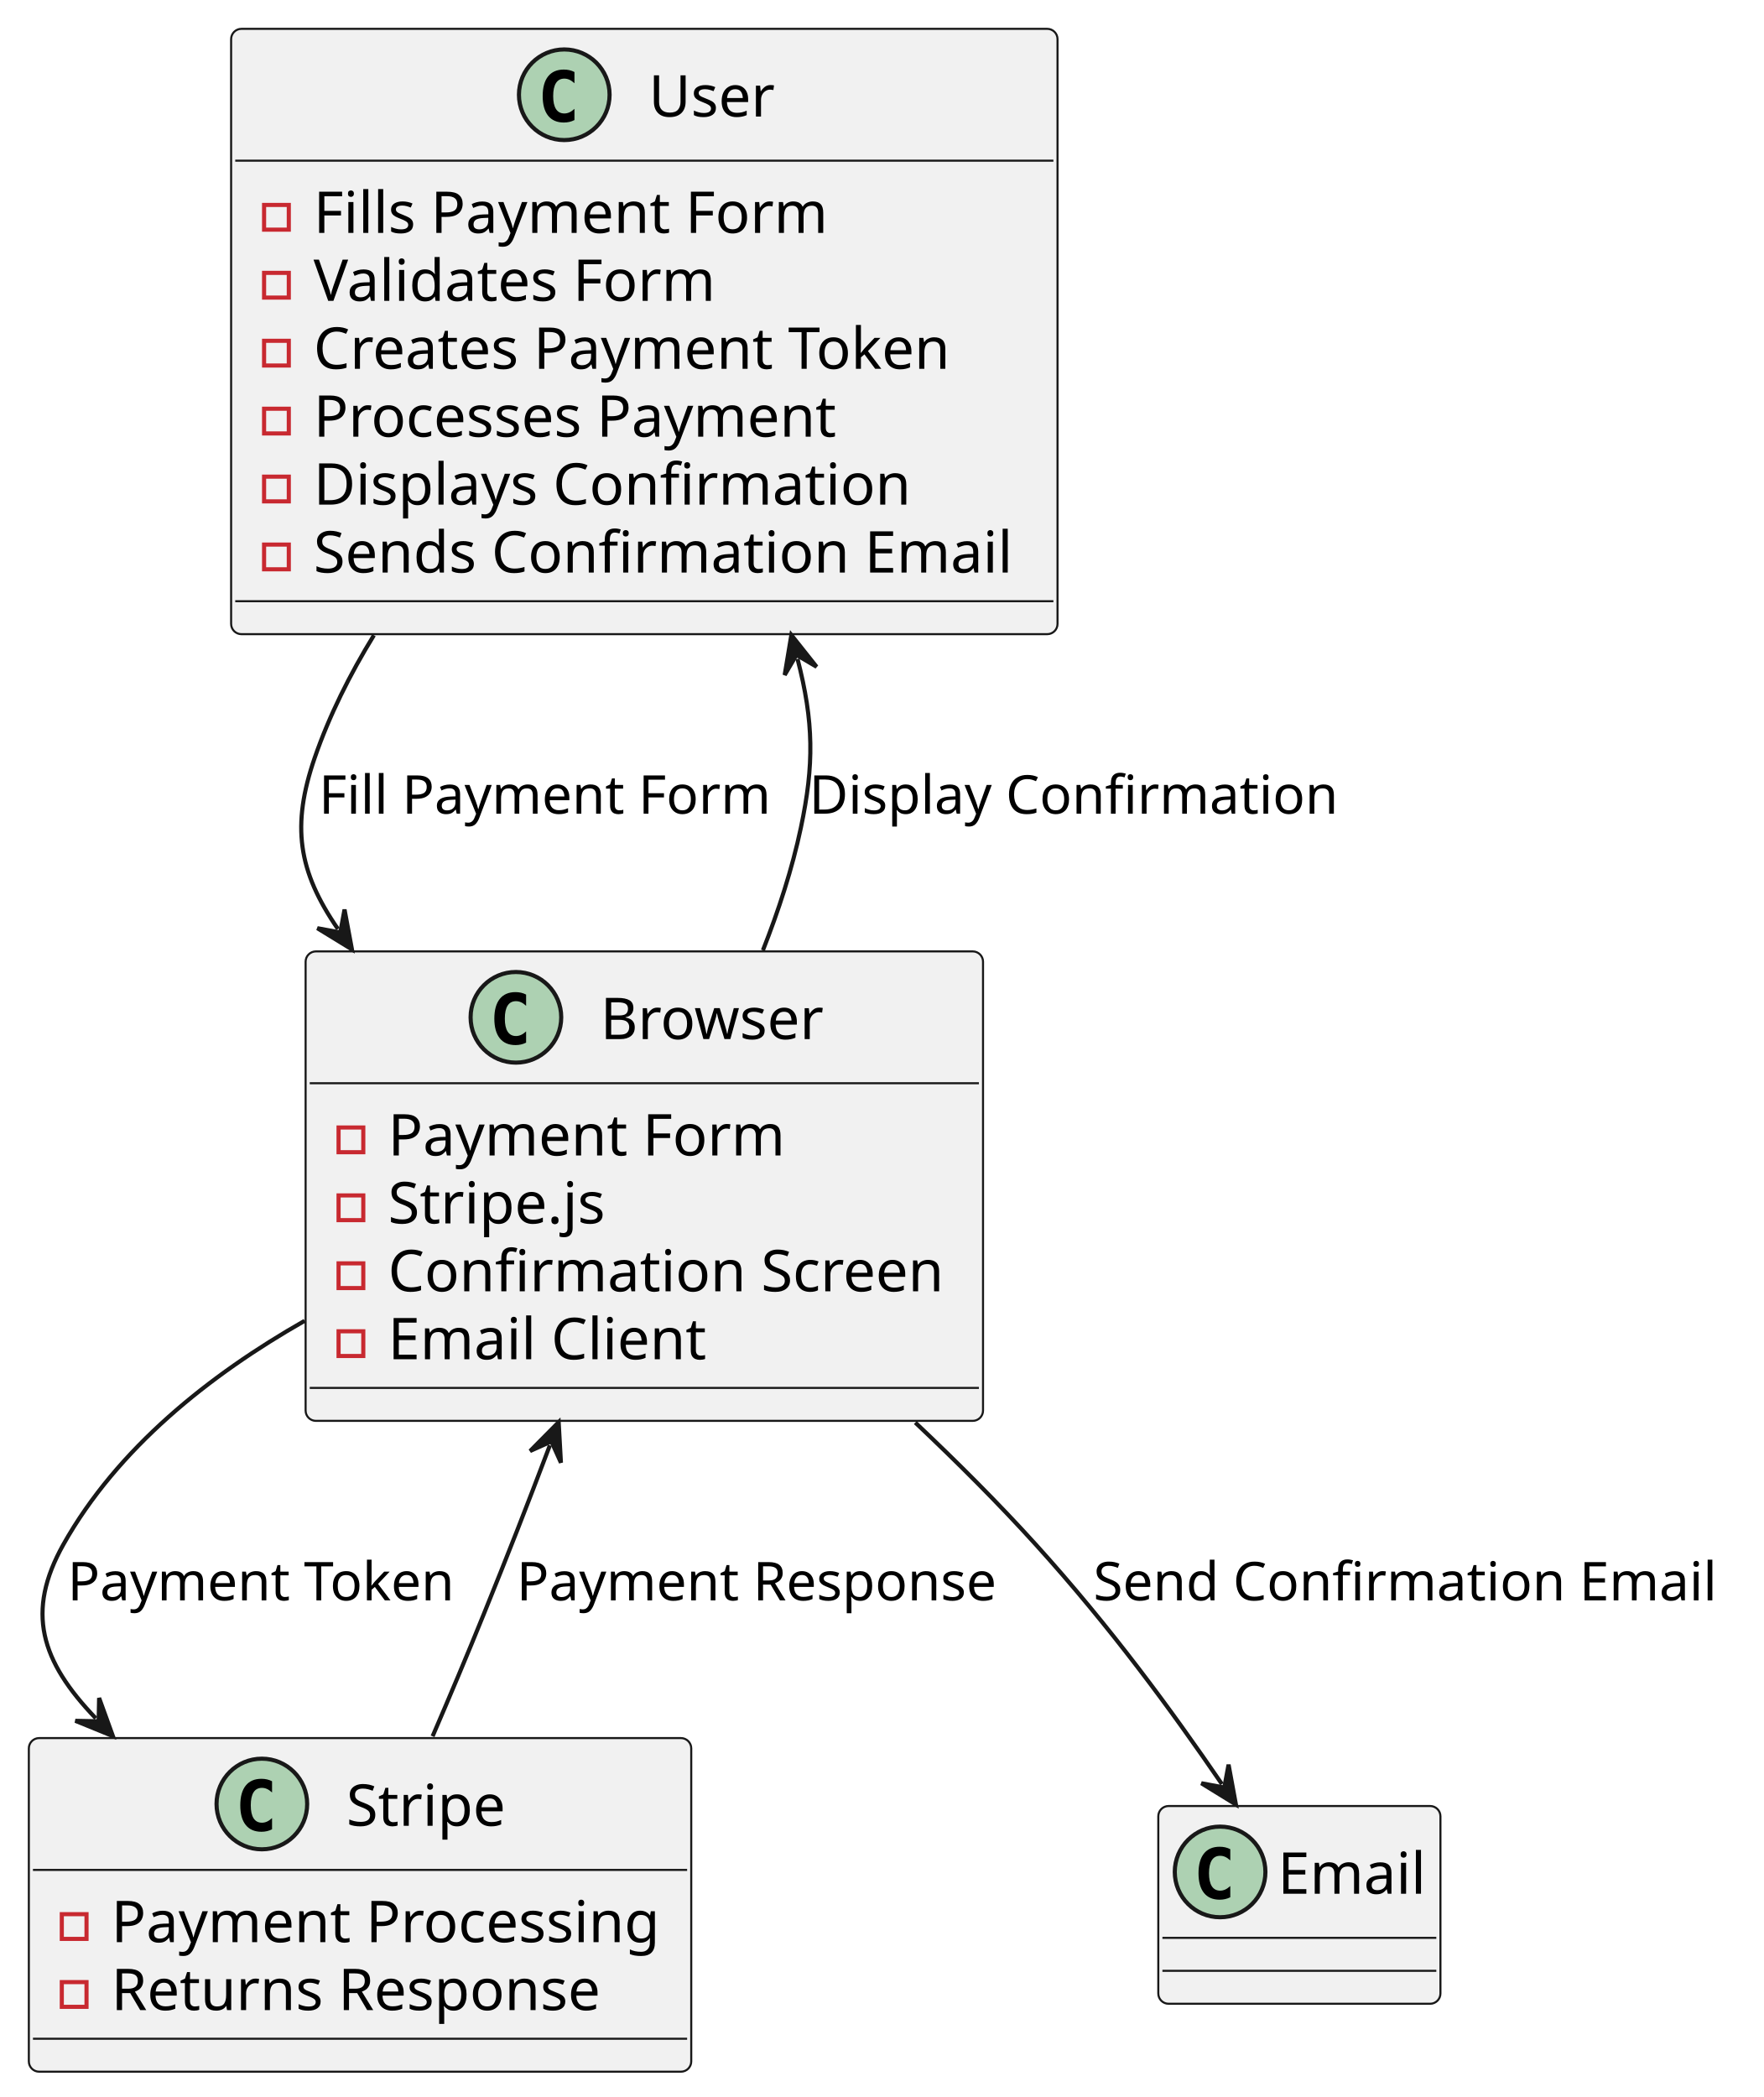
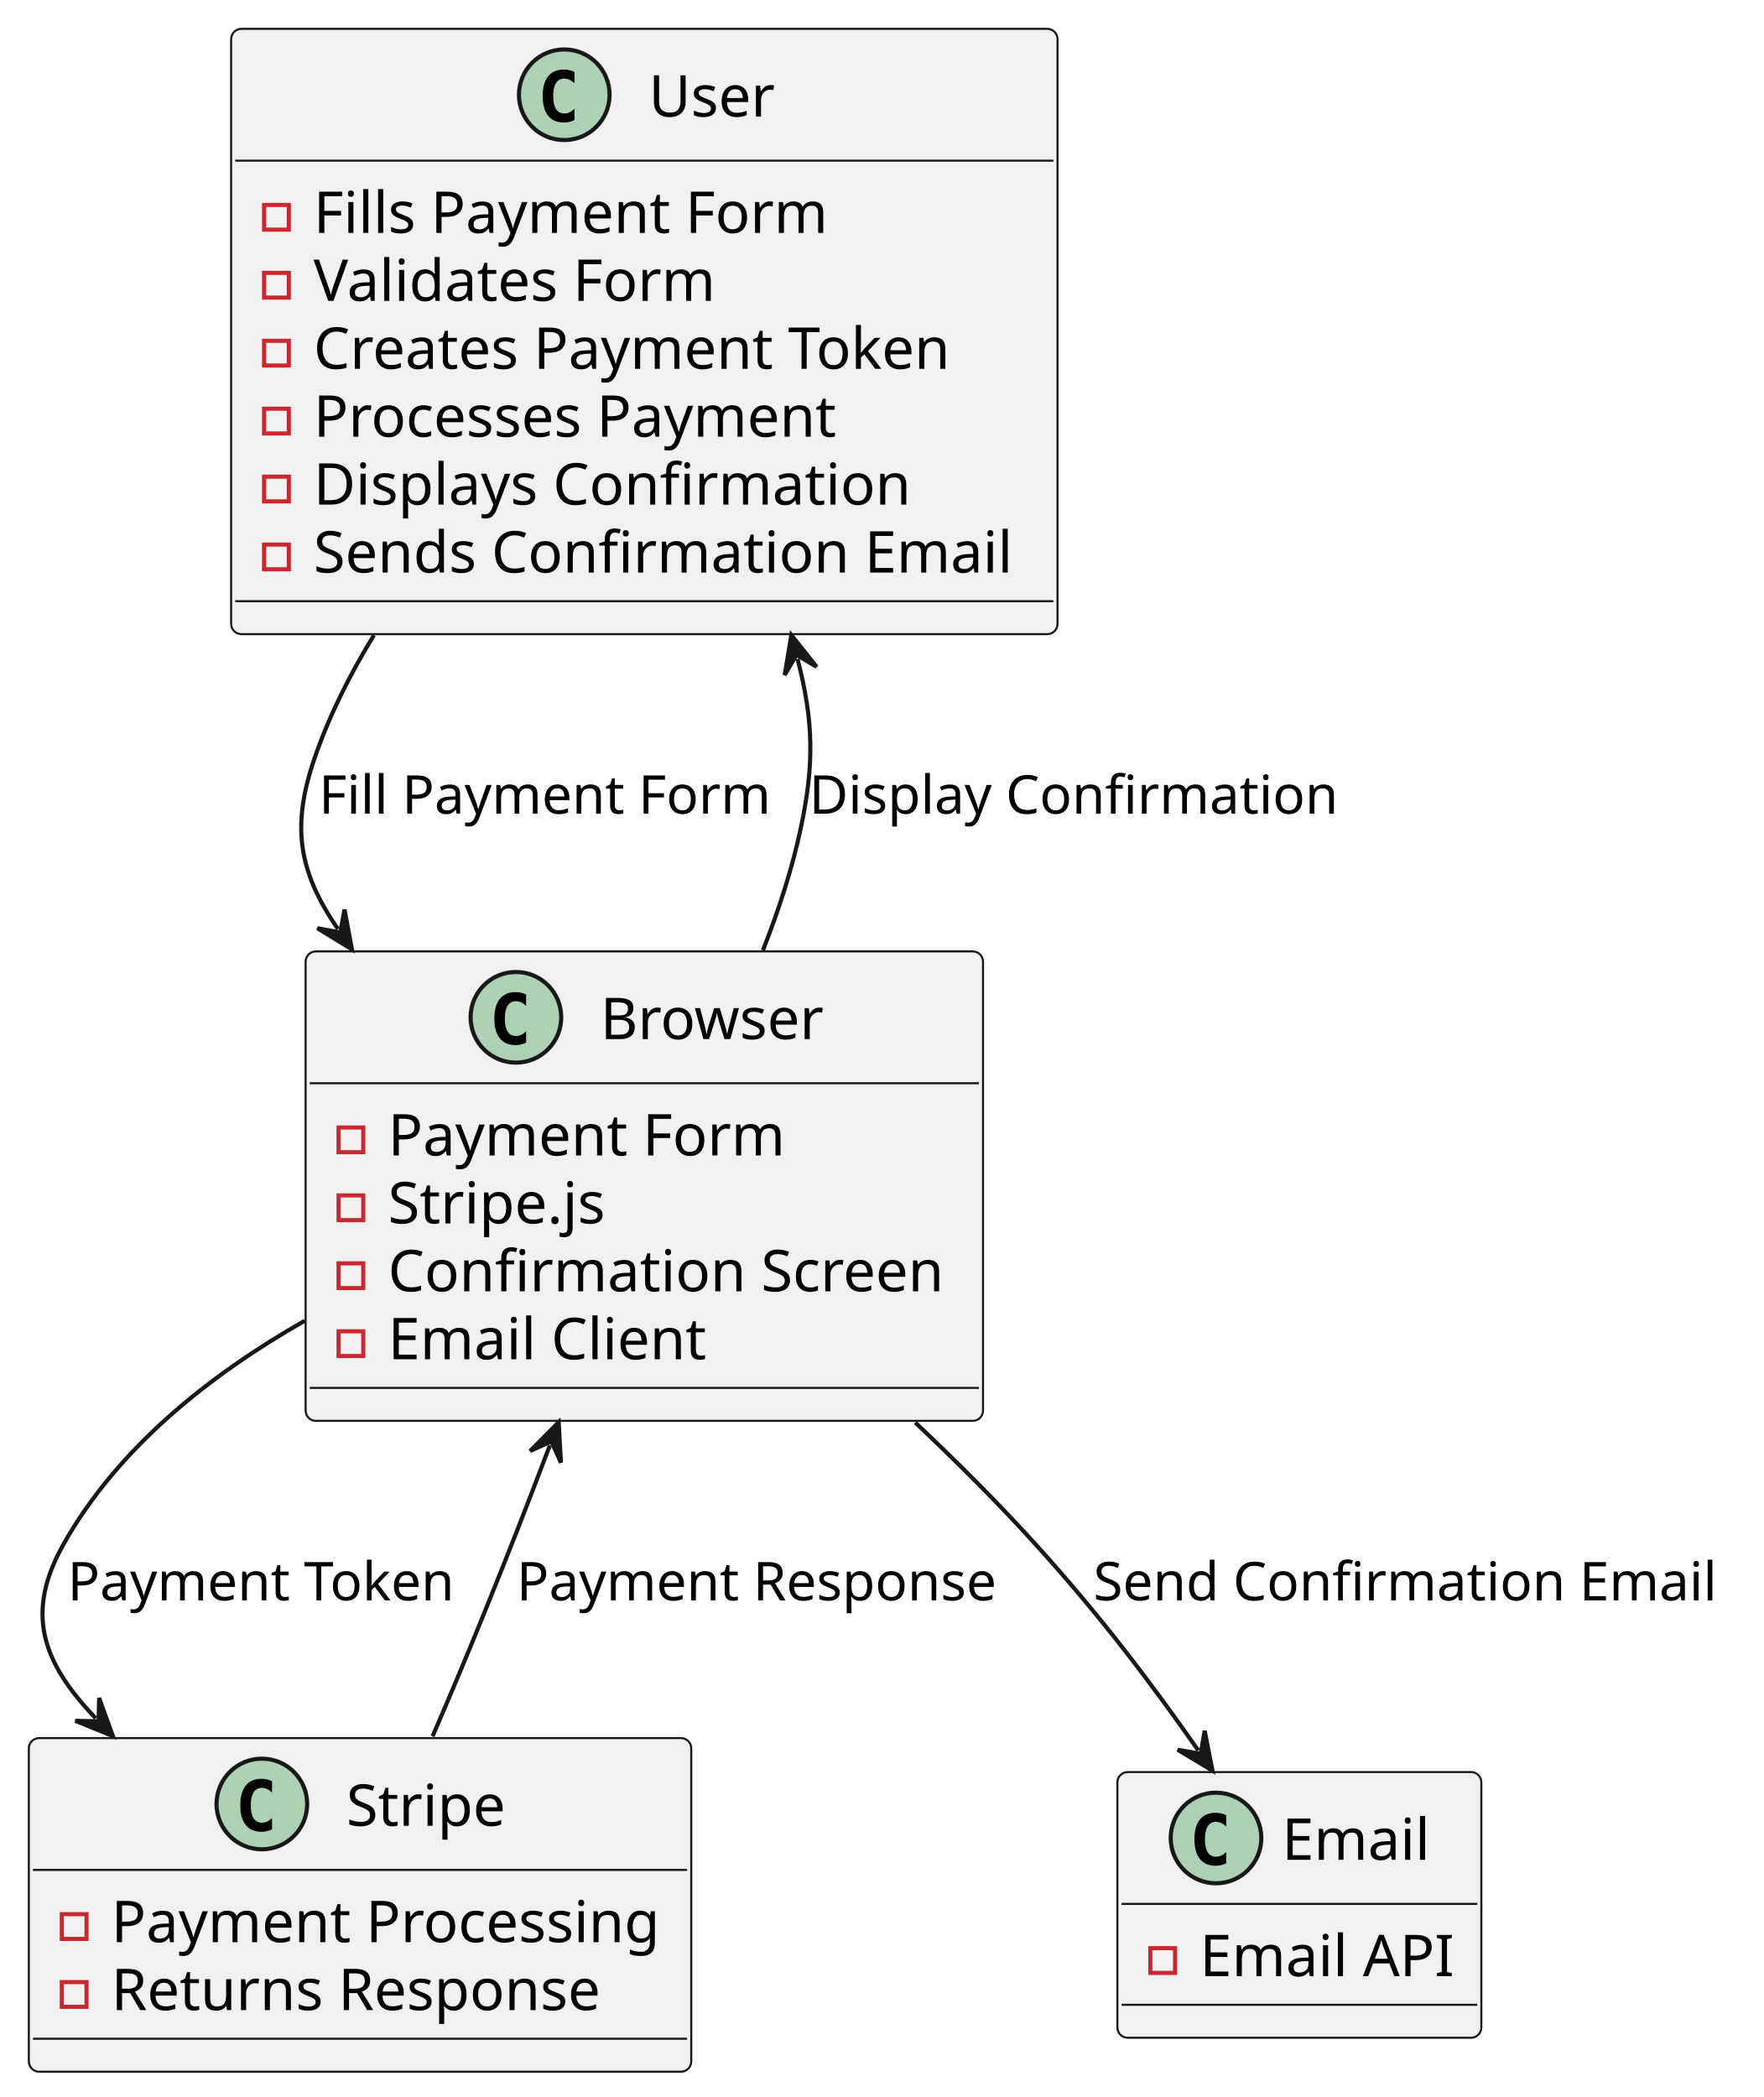
<svg xmlns="http://www.w3.org/2000/svg" contentStyleType="text/css" height="509px" preserveAspectRatio="none" style="width:428px;height:509px;background:#FFFFFF;" version="1.1" viewBox="0 0 428 509" width="428px" zoomAndPan="magnify">
  <defs />
  <g>
    <g id="elem_User">
      <rect codeLine="4" fill="#F1F1F1" height="146.93" id="User" rx="2.5" ry="2.5" style="stroke:#181818;stroke-width:0.5;" width="200.59" x="56.1" y="7" />
      <ellipse cx="136.962" cy="23" fill="#ADD1B2" rx="11" ry="11" style="stroke:#181818;stroke-width:1.0;" />
      <path d="M139.435,29.143 Q138.854,29.442 138.215,29.591 Q137.576,29.741 136.87,29.741 Q134.364,29.741 133.044,28.089 Q131.724,26.437 131.724,23.316 Q131.724,20.186 133.044,18.535 Q134.364,16.883 136.87,16.883 Q137.576,16.883 138.224,17.032 Q138.871,17.182 139.435,17.48 L139.435,20.203 Q138.805,19.622 138.211,19.352 Q137.618,19.082 136.987,19.082 Q135.642,19.082 134.957,20.149 Q134.272,21.216 134.272,23.316 Q134.272,25.408 134.957,26.474 Q135.642,27.541 136.987,27.541 Q137.618,27.541 138.211,27.271 Q138.805,27.002 139.435,26.42 Z " fill="#000000" />
      <text fill="#000000" font-family="sans-serif" font-size="14" lengthAdjust="spacing" textLength="30.365" x="157.462" y="28.291">User</text>
      <line style="stroke:#181818;stroke-width:0.5;" x1="57.1" x2="255.69" y1="39" y2="39" />
      <rect fill="none" height="6" style="stroke:#C82930;stroke-width:1.0;" width="6" x="64.1" y="49.744" />
      <text fill="#000000" font-family="sans-serif" font-size="14" lengthAdjust="spacing" textLength="128.126" x="76.1" y="56.535">Fills Payment Form</text>
      <rect fill="none" height="6" style="stroke:#C82930;stroke-width:1.0;" width="6" x="64.1" y="66.232" />
      <text fill="#000000" font-family="sans-serif" font-size="14" lengthAdjust="spacing" textLength="101.028" x="76.1" y="73.023">Validates Form</text>
      <rect fill="none" height="6" style="stroke:#C82930;stroke-width:1.0;" width="6" x="64.1" y="82.721" />
      <text fill="#000000" font-family="sans-serif" font-size="14" lengthAdjust="spacing" textLength="159.681" x="76.1" y="89.512">Creates Payment Token</text>
      <rect fill="none" height="6" style="stroke:#C82930;stroke-width:1.0;" width="6" x="64.1" y="99.209" />
      <text fill="#000000" font-family="sans-serif" font-size="14" lengthAdjust="spacing" textLength="128.256" x="76.1" y="106">Processes Payment</text>
      <rect fill="none" height="6" style="stroke:#C82930;stroke-width:1.0;" width="6" x="64.1" y="115.697" />
      <text fill="#000000" font-family="sans-serif" font-size="14" lengthAdjust="spacing" textLength="150.411" x="76.1" y="122.488">Displays Confirmation</text>
      <rect fill="none" height="6" style="stroke:#C82930;stroke-width:1.0;" width="6" x="64.1" y="132.185" />
      <text fill="#000000" font-family="sans-serif" font-size="14" lengthAdjust="spacing" textLength="174.59" x="76.1" y="138.977">Sends Confirmation Email</text>
      <line style="stroke:#181818;stroke-width:0.5;" x1="57.1" x2="255.69" y1="145.93" y2="145.93" />
    </g>
    <g id="elem_Browser">
      <rect codeLine="13" fill="#F1F1F1" height="113.953" id="Browser" rx="2.5" ry="2.5" style="stroke:#181818;stroke-width:0.5;" width="164.428" x="74.18" y="230.93" />
      <ellipse cx="125.227" cy="246.93" fill="#ADD1B2" rx="11" ry="11" style="stroke:#181818;stroke-width:1.0;" />
      <path d="M127.701,253.073 Q127.12,253.372 126.48,253.521 Q125.841,253.671 125.136,253.671 Q122.629,253.671 121.309,252.019 Q119.989,250.367 119.989,247.246 Q119.989,244.117 121.309,242.465 Q122.629,240.813 125.136,240.813 Q125.841,240.813 126.489,240.962 Q127.136,241.112 127.701,241.411 L127.701,244.133 Q127.07,243.552 126.476,243.282 Q125.883,243.012 125.252,243.012 Q123.907,243.012 123.222,244.079 Q122.537,245.146 122.537,247.246 Q122.537,249.338 123.222,250.404 Q123.907,251.471 125.252,251.471 Q125.883,251.471 126.476,251.201 Q127.07,250.931 127.701,250.35 Z " fill="#000000" />
      <text fill="#000000" font-family="sans-serif" font-size="14" lengthAdjust="spacing" textLength="53.833" x="145.727" y="252.221">Browser</text>
      <line style="stroke:#181818;stroke-width:0.5;" x1="75.18" x2="237.608" y1="262.93" y2="262.93" />
      <rect fill="none" height="6" style="stroke:#C82930;stroke-width:1.0;" width="6" x="82.18" y="273.674" />
      <text fill="#000000" font-family="sans-serif" font-size="14" lengthAdjust="spacing" textLength="96.913" x="94.18" y="280.465">Payment Form</text>
      <rect fill="none" height="6" style="stroke:#C82930;stroke-width:1.0;" width="6" x="82.18" y="290.162" />
      <text fill="#000000" font-family="sans-serif" font-size="14" lengthAdjust="spacing" textLength="54.988" x="94.18" y="296.953">Stripe.js</text>
      <rect fill="none" height="6" style="stroke:#C82930;stroke-width:1.0;" width="6" x="82.18" y="306.651" />
      <text fill="#000000" font-family="sans-serif" font-size="14" lengthAdjust="spacing" textLength="138.428" x="94.18" y="313.442">Confirmation Screen</text>
      <rect fill="none" height="6" style="stroke:#C82930;stroke-width:1.0;" width="6" x="82.18" y="323.139" />
      <text fill="#000000" font-family="sans-serif" font-size="14" lengthAdjust="spacing" textLength="80.418" x="94.18" y="329.93">Email Client</text>
      <line style="stroke:#181818;stroke-width:0.5;" x1="75.18" x2="237.608" y1="336.883" y2="336.883" />
    </g>
    <g id="elem_Stripe">
      <rect codeLine="20" fill="#F1F1F1" height="80.977" id="Stripe" rx="2.5" ry="2.5" style="stroke:#181818;stroke-width:0.5;" width="160.784" x="7" y="421.88" />
      <ellipse cx="63.56" cy="437.88" fill="#ADD1B2" rx="11" ry="11" style="stroke:#181818;stroke-width:1.0;" />
      <path d="M66.034,444.023 Q65.453,444.322 64.814,444.471 Q64.174,444.621 63.469,444.621 Q60.962,444.621 59.642,442.969 Q58.322,441.317 58.322,438.196 Q58.322,435.067 59.642,433.415 Q60.962,431.763 63.469,431.763 Q64.174,431.763 64.822,431.912 Q65.469,432.062 66.034,432.361 L66.034,435.083 Q65.403,434.502 64.809,434.232 Q64.216,433.962 63.585,433.962 Q62.24,433.962 61.555,435.029 Q60.871,436.096 60.871,438.196 Q60.871,440.288 61.555,441.354 Q62.24,442.421 63.585,442.421 Q64.216,442.421 64.809,442.151 Q65.403,441.882 66.034,441.3 Z " fill="#000000" />
      <text fill="#000000" font-family="sans-serif" font-size="14" lengthAdjust="spacing" textLength="39.163" x="84.061" y="443.171">Stripe</text>
      <line style="stroke:#181818;stroke-width:0.5;" x1="8" x2="166.784" y1="453.88" y2="453.88" />
      <rect fill="none" height="6" style="stroke:#C82930;stroke-width:1.0;" width="6" x="15" y="464.624" />
      <text fill="#000000" font-family="sans-serif" font-size="14" lengthAdjust="spacing" textLength="134.784" x="27" y="471.415">Payment Processing</text>
      <rect fill="none" height="6" style="stroke:#C82930;stroke-width:1.0;" width="6" x="15" y="481.112" />
      <text fill="#000000" font-family="sans-serif" font-size="14" lengthAdjust="spacing" textLength="121.386" x="27" y="487.903">Returns Response</text>
      <line style="stroke:#181818;stroke-width:0.5;" x1="8" x2="166.784" y1="494.857" y2="494.857" />
    </g>
    <g id="elem_Email">
-       <rect fill="#F1F1F1" height="48" id="Email" rx="2.5" ry="2.5" style="stroke:#181818;stroke-width:0.5;" width="68.483" x="281.15" y="438.37" />
-       <ellipse cx="296.15" cy="454.37" fill="#ADD1B2" rx="11" ry="11" style="stroke:#181818;stroke-width:1.0;" />
-       <path d="M298.623,460.513 Q298.042,460.812 297.403,460.961 Q296.764,461.111 296.058,461.111 Q293.551,461.111 292.231,459.459 Q290.912,457.807 290.912,454.686 Q290.912,451.557 292.231,449.905 Q293.551,448.253 296.058,448.253 Q296.764,448.253 297.411,448.402 Q298.059,448.552 298.623,448.851 L298.623,451.573 Q297.992,450.992 297.399,450.722 Q296.805,450.452 296.174,450.452 Q294.83,450.452 294.145,451.519 Q293.46,452.586 293.46,454.686 Q293.46,456.778 294.145,457.844 Q294.83,458.911 296.174,458.911 Q296.805,458.911 297.399,458.641 Q297.992,458.372 298.623,457.79 Z " fill="#000000" />
-       <text fill="#000000" font-family="sans-serif" font-size="14" lengthAdjust="spacing" textLength="36.483" x="310.15" y="459.661">Email</text>
-       <line style="stroke:#181818;stroke-width:0.5;" x1="282.15" x2="348.633" y1="470.37" y2="470.37" />
-       <line style="stroke:#181818;stroke-width:0.5;" x1="282.15" x2="348.633" y1="478.37" y2="478.37" />
+       <rect codeLine="25" fill="#F1F1F1" height="64.488" id="Email" rx="2.5" ry="2.5" style="stroke:#181818;stroke-width:0.5;" width="88.344" x="271.22" y="430.13" />
+       <ellipse cx="295.157" cy="446.13" fill="#ADD1B2" rx="11" ry="11" style="stroke:#181818;stroke-width:1.0;" />
+       <path d="M297.63,452.273 Q297.049,452.572 296.41,452.721 Q295.771,452.871 295.065,452.871 Q292.558,452.871 291.239,451.219 Q289.919,449.567 289.919,446.446 Q289.919,443.317 291.239,441.665 Q292.558,440.013 295.065,440.013 Q295.771,440.013 296.418,440.162 Q297.066,440.312 297.63,440.611 L297.63,443.333 Q296.999,442.752 296.406,442.482 Q295.812,442.212 295.182,442.212 Q293.837,442.212 293.152,443.279 Q292.467,444.346 292.467,446.446 Q292.467,448.538 293.152,449.604 Q293.837,450.671 295.182,450.671 Q295.812,450.671 296.406,450.401 Q296.999,450.132 297.63,449.55 Z " fill="#000000" />
+       <text fill="#000000" font-family="sans-serif" font-size="14" lengthAdjust="spacing" textLength="36.483" x="311.143" y="451.421">Email</text>
+       <line style="stroke:#181818;stroke-width:0.5;" x1="272.22" x2="358.564" y1="462.13" y2="462.13" />
+       <rect fill="none" height="6" style="stroke:#C82930;stroke-width:1.0;" width="6" x="279.22" y="472.874" />
+       <text fill="#000000" font-family="sans-serif" font-size="14" lengthAdjust="spacing" textLength="62.344" x="291.22" y="479.665">Email API</text>
+       <line style="stroke:#181818;stroke-width:0.5;" x1="272.22" x2="358.564" y1="486.618" y2="486.618" />
    </g>
    <g id="link_User_Browser">
-       <path codeLine="25" d="M90.76,154.19 C84.93,163.68 79.92,173.69 76.39,183.93 C70.72,200.41 72.3,211.356 82.03,225.506 " fill="none" id="User-to-Browser" style="stroke:#181818;stroke-width:1.0;" />
+       <path codeLine="29" d="M90.76,154.19 C84.93,163.68 79.92,173.69 76.39,183.93 C70.72,200.41 72.3,211.356 82.03,225.506 " fill="none" id="User-to-Browser" style="stroke:#181818;stroke-width:1.0;" />
      <polygon fill="#181818" points="85.43,230.45,83.626,220.768,82.597,226.33,77.035,225.3,85.43,230.45" style="stroke:#181818;stroke-width:1.0;" />
      <text fill="#000000" font-family="sans-serif" font-size="13" lengthAdjust="spacing" textLength="112.347" x="77.39" y="197.498">Fill Payment Form</text>
    </g>
    <g id="link_Browser_User">
-       <path codeLine="28" d="M185.18,230.67 C189,220.98 192.3,210.83 194.39,200.93 C197.63,185.6 197.542,175.249 193.583,159.939 " fill="none" id="Browser-to-User" style="stroke:#181818;stroke-width:1.0;" />
+       <path codeLine="32" d="M185.18,230.67 C189,220.98 192.3,210.83 194.39,200.93 C197.63,185.6 197.542,175.249 193.583,159.939 " fill="none" id="Browser-to-User" style="stroke:#181818;stroke-width:1.0;" />
      <polygon fill="#181818" points="192.08,154.13,190.461,163.845,193.332,158.971,198.206,161.842,192.08,154.13" style="stroke:#181818;stroke-width:1.0;" />
      <text fill="#000000" font-family="sans-serif" font-size="13" lengthAdjust="spacing" textLength="133.041" x="196.39" y="197.498">Display Confirmation</text>
    </g>
    <g id="link_Browser_Stripe">
-       <path codeLine="26" d="M73.94,320.6 C50.86,333.74 28.52,351.51 15.39,374.88 C6.21,391.24 9.884,403.163 23.254,417.083 " fill="none" id="Browser-to-Stripe" style="stroke:#181818;stroke-width:1.0;" />
+       <path codeLine="30" d="M73.94,320.6 C50.86,333.74 28.52,351.51 15.39,374.88 C6.21,391.24 9.884,403.163 23.254,417.083 " fill="none" id="Browser-to-Stripe" style="stroke:#181818;stroke-width:1.0;" />
      <polygon fill="#181818" points="27.41,421.41,24.06,412.148,23.946,417.804,18.291,417.69,27.41,421.41" style="stroke:#181818;stroke-width:1.0;" />
      <text fill="#000000" font-family="sans-serif" font-size="13" lengthAdjust="spacing" textLength="96.694" x="16.39" y="388.448">Payment Token</text>
    </g>
    <g id="link_Stripe_Browser">
-       <path codeLine="27" d="M105,421.45 C109.15,411.81 113.5,401.51 117.39,391.88 C123.49,376.82 127.715,366.021 133.475,350.811 " fill="none" id="Stripe-to-Browser" style="stroke:#181818;stroke-width:1.0;" />
+       <path codeLine="31" d="M105,421.45 C109.15,411.81 113.5,401.51 117.39,391.88 C123.49,376.82 127.715,366.021 133.475,350.811 " fill="none" id="Stripe-to-Browser" style="stroke:#181818;stroke-width:1.0;" />
      <polygon fill="#181818" points="135.6,345.2,128.672,352.2,133.829,349.876,136.153,355.033,135.6,345.2" style="stroke:#181818;stroke-width:1.0;" />
      <text fill="#000000" font-family="sans-serif" font-size="13" lengthAdjust="spacing" textLength="117.774" x="125.39" y="388.448">Payment Response</text>
    </g>
    <g id="link_Browser_Email">
-       <path codeLine="29" d="M222.17,345.3 C232.29,354.85 242.36,364.91 251.39,374.88 C269.58,394.96 284.301,415.089 296.601,433.059 " fill="none" id="Browser-to-Email" style="stroke:#181818;stroke-width:1.0;" />
-       <polygon fill="#181818" points="299.99,438.01,298.207,428.324,297.166,433.884,291.606,432.842,299.99,438.01" style="stroke:#181818;stroke-width:1.0;" />
+       <path codeLine="33" d="M222.17,345.3 C232.29,354.85 242.36,364.91 251.39,374.88 C266.94,392.05 279.007,407.966 290.857,424.876 " fill="none" id="Browser-to-Email" style="stroke:#181818;stroke-width:1.0;" />
+       <polygon fill="#181818" points="294.3,429.79,292.411,420.124,291.431,425.695,285.859,424.715,294.3,429.79" style="stroke:#181818;stroke-width:1.0;" />
      <text fill="#000000" font-family="sans-serif" font-size="13" lengthAdjust="spacing" textLength="155.492" x="265.39" y="388.448">Send Confirmation Email</text>
    </g>
  </g>
</svg>
